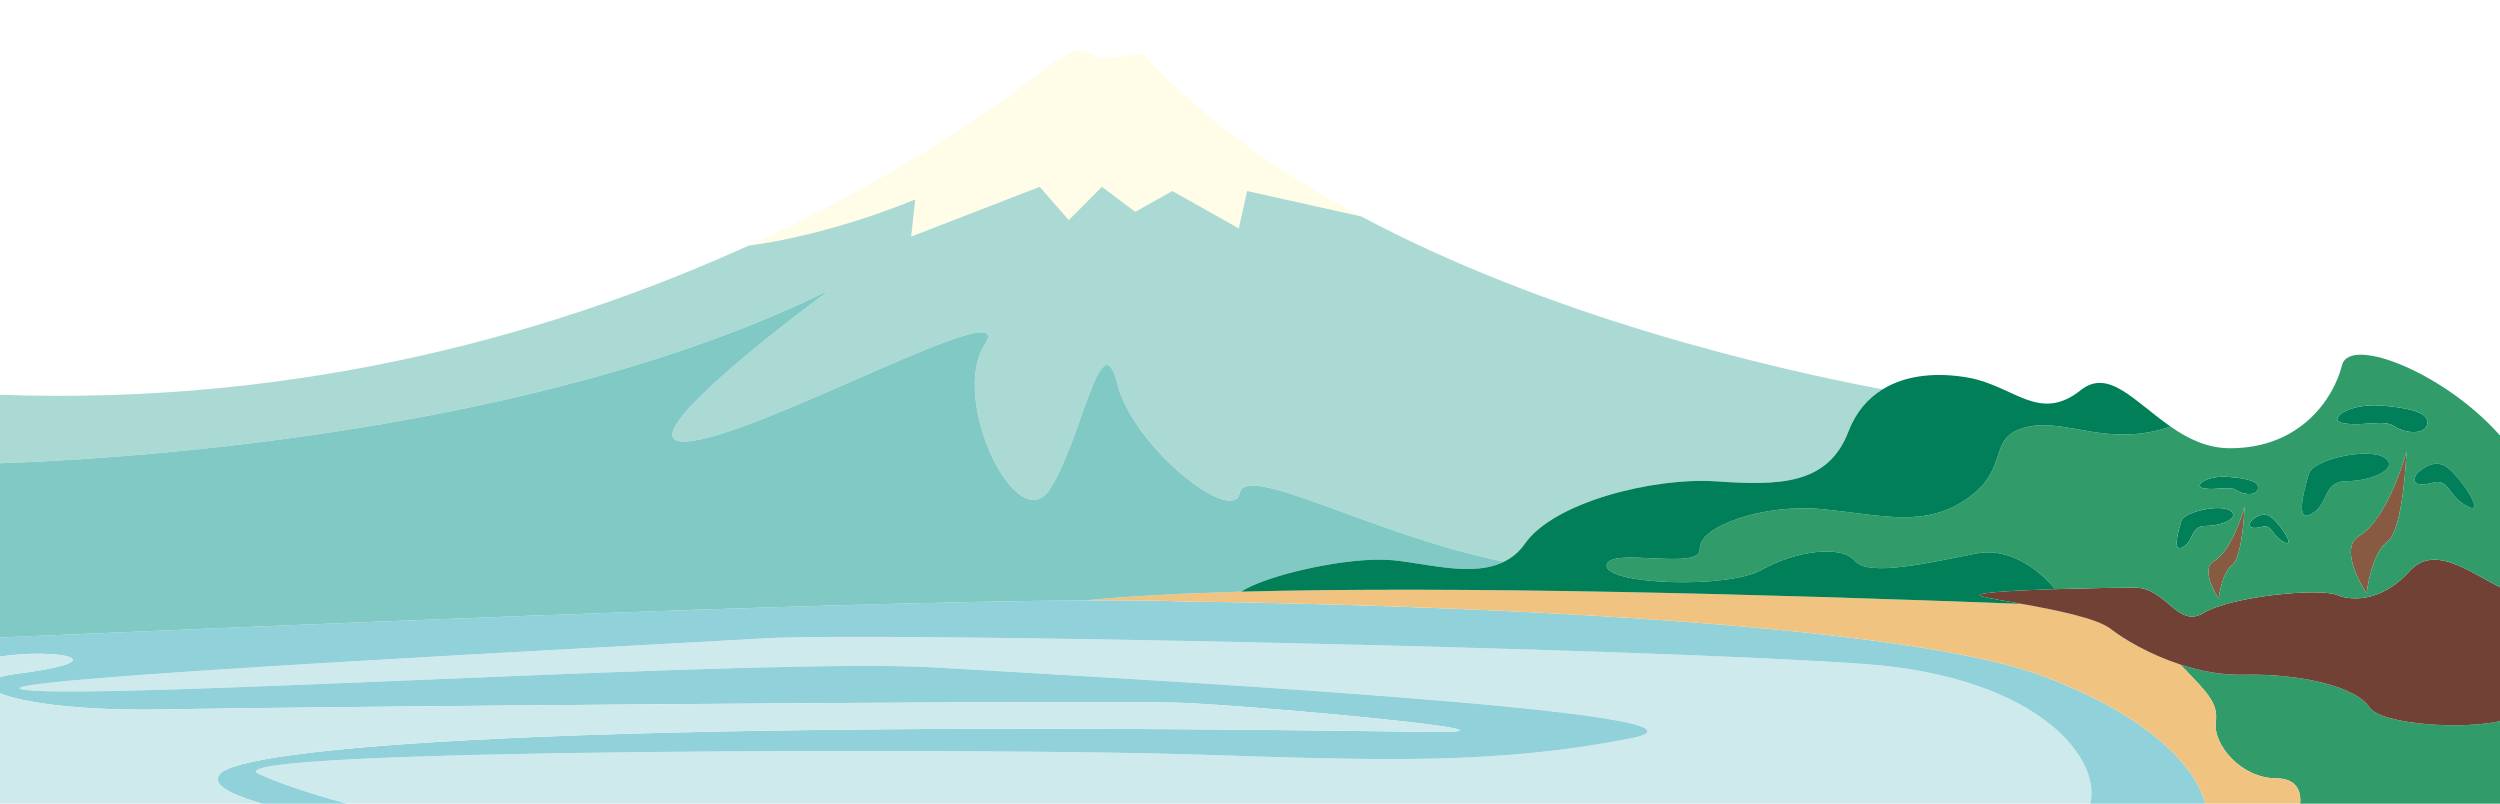
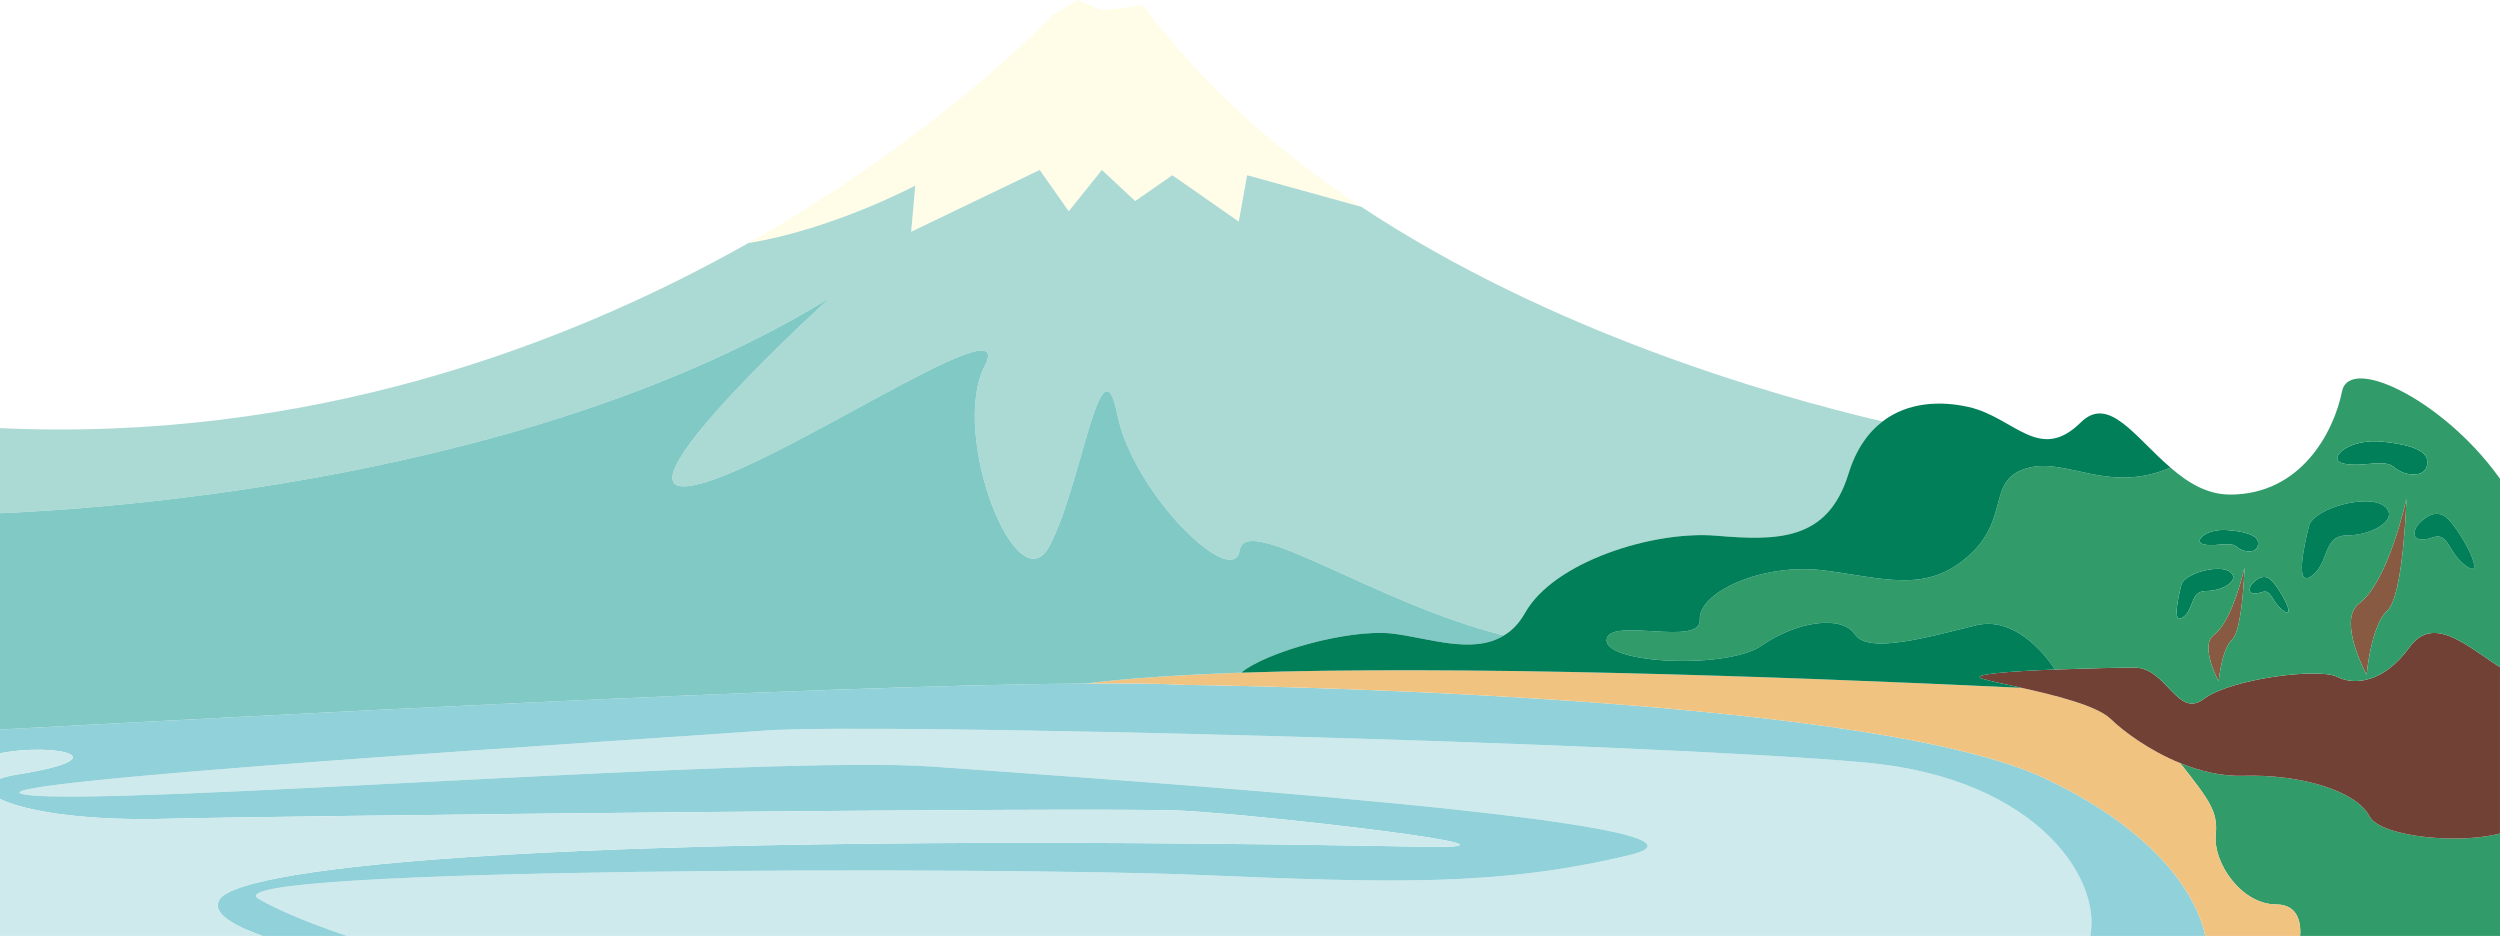
- <svg xmlns="http://www.w3.org/2000/svg" width="99.057mm" height="31.844mm" viewBox="0 0 99.057 31.844" version="1.1" id="svg8">
+ <svg xmlns="http://www.w3.org/2000/svg" width="79.781mm" height="29.867mm" viewBox="0 0 79.781 29.867" version="1.1" id="svg8">
  <defs id="defs2">
    <clipPath clipPathUnits="userSpaceOnUse" id="clipPath4825">
      <rect style="opacity:1;fill:#00ff00;fill-opacity:1;fill-rule:nonzero;stroke:none;stroke-width:2;stroke-linecap:square;stroke-linejoin:miter;stroke-miterlimit:4;stroke-dasharray:none;stroke-dashoffset:0;stroke-opacity:1;paint-order:normal" id="rect4827" width="374.39" height="120.357" x="119.811" y="274.334" />
    </clipPath>
  </defs>
-   <g id="layer1" transform="translate(79.24137,-121.1236)">
-     <g id="Layer_1" transform="matrix(-0.2645833,0,0,0.2645833,51.51598,48.53945)" clip-path="url(#clipPath4825)">
+   <g id="layer1" transform="translate(79.24137,-123.1012)">
+     <g id="Layer_1" transform="matrix(-0.2130949,0,0,0.2645833,26.07033,48.53945)" clip-path="url(#clipPath4825)">
      <path id="path4592" d="m 314.838,387.332 c 28.505,-0.963 148.831,-0.963 140.625,2.897 -5.653,2.637 -16.031,5.301 -22.036,6.722 0,0 -0.022,0 -0.063,0 l -252,-1.674 c -2.482,-6.763 7.08,-19.547 33.44,-21.494 32.85,-2.405 148.831,-4.816 164.785,-3.86 15.939,0.963 123.229,6.3 110.672,7.748 -12.586,1.449 -111.178,-4.844 -135.817,-3.396 -24.65,1.455 -124.192,6.757 -104.384,10.646 19.828,3.859 36.252,3.367 64.778,2.411" style="fill:#cfeaed" />
      <path id="path4596" d="m 158.062,350.214 c 0,0 1.737,6.469 4.599,8.171 2.18,1.314 -0.718,5.603 -0.718,5.603 0,0 -0.436,-3.86 -2.004,-5.02 -1.588,-1.16 -1.877,-8.754 -1.877,-8.754" style="fill:#885a41" />
      <path id="path4600" d="m 357.749,309.764 -19.251,-7.453 -4.352,4.985 -4.958,-4.985 -4.992,3.747 -5.561,-3.115 -9.949,5.597 -1.251,-5.597 -17.101,3.811 c 12.382,-6.623 23.836,-14.618 32.653,-24.307 l 6.201,0.612 3.713,-1.251 3.741,1.89 c 0,0 16.439,14.148 45.492,27.43 -12.762,-1.688 -24.996,-6.934 -24.996,-6.934 l 0.611,5.57" style="fill:#fffde8" />
      <path id="path4604" d="m 490.261,377.671 c 12.557,-1.448 -94.733,-6.785 -110.672,-7.748 -15.954,-0.956 -131.935,1.455 -164.785,3.86 -26.36,1.947 -35.922,14.731 -33.44,21.494 l -17.537,-0.126 c 1.274,-5.914 8.523,-13.598 24.35,-19.54 27.633,-10.35 128.58,-11.194 128.58,-11.194 3.558,-0.168 8.635,-0.203 14.892,-0.168 39.439,0.203 125.002,3.937 164.384,5.625 l 0.091,3.191 c -7.783,-1.975 -21.986,-0.09 -4.415,2.173 10.351,1.358 0.464,5.794 -22.233,5.33 -15.461,-0.338 -140.147,-1.448 -152.227,-0.984 -12.094,0.492 -57.044,4.669 -36.252,4.352 130.485,-1.919 176.877,2.433 180.267,6.293 2.636,3.016 -10.962,5.738 -17.016,6.786 l -10.821,-0.064 c 6.005,-1.421 16.383,-4.085 22.036,-6.722 8.206,-3.86 -112.12,-3.86 -140.625,-2.897 -28.526,0.956 -44.95,1.448 -64.778,-2.411 -19.808,-3.889 79.734,-9.191 104.384,-10.646 24.639,-1.448 123.231,4.845 135.817,3.396" style="fill:#91d1d9" />
      <path id="path4610" d="m 156.052,347.198 c 0.154,-1.019 2.727,-1.308 4.176,-1.421 3.572,-0.38 5.738,1.421 3.86,1.709 -1.857,0.288 -3.86,-0.436 -4.872,0.288 -1.014,0.725 -3.362,0.901 -3.164,-0.576" style="fill:#007f58" />
      <path id="path4614" d="m 167.709,373.847 c -4.374,4.464 -5.681,5.849 -5.337,8.64 0.443,3.305 -3.768,8.41 -9.07,8.41 -3.389,0 -3.797,2.433 -3.516,4.176 l -30.557,-0.211 v -12.663 c 5.913,1.533 18.471,0.633 20.129,-1.947 1.991,-3.073 10.407,-5.077 18.817,-4.873 3.276,0.085 6.546,-0.548 9.534,-1.532" style="fill:#319c6a" />
      <path id="path4616" d="m 154.054,351.804 c 1.421,-1.16 3.023,0.554 3.023,0.554 0.577,0.872 0,1.301 -1.602,0.872 -1.562,-0.435 -1.421,1.294 -3.305,2.292 -1.857,1.013 0.436,-2.586 1.884,-3.718" style="fill:#007f58" />
      <path id="path4618" d="m 162.372,382.487 c -0.344,-2.791 0.963,-4.176 5.337,-8.64 4.612,-1.512 8.501,-3.832 10.378,-5.309 2.067,-1.625 8.36,-2.876 13.373,-3.769 38.68,-1.477 84.607,-2.7 116.859,-1.829 9.008,0.261 16.925,0.668 23.33,1.309 -6.257,-0.035 -11.334,0 -14.892,0.168 0,0 -100.947,0.844 -128.58,11.194 -15.827,5.942 -23.076,13.626 -24.35,19.54 l -14.041,-0.078 c -0.281,-1.743 0.127,-4.176 3.516,-4.176 5.302,0 9.513,-5.105 9.07,-8.41" style="fill:#f0c381" />
      <path id="path4622" d="m 167.709,373.847 c -2.988,0.984 -6.258,1.617 -9.534,1.532 -8.41,-0.204 -16.826,1.8 -18.817,4.873 -1.658,2.58 -14.216,3.48 -20.129,1.947 v -19.638 c 5.104,-2.46 10.377,-6.87 14.153,-2.665 3.769,4.205 8.178,4.641 10.843,3.537 2.671,-1.104 15.954,0.232 19.926,2.671 3.995,2.434 5.534,-3.775 10.407,-3.775 2.052,0 7.045,0.092 11.889,0.232 6.638,0.204 12.958,0.583 10.899,1.104 -1.189,0.295 -3.368,0.675 -5.886,1.104 -5.013,0.893 -11.306,2.144 -13.373,3.769 -1.877,1.477 -5.766,3.797 -10.378,5.309" style="fill:#724135" />
      <path id="path4624" d="m 137.151,335.104 c 5.485,-0.555 8.838,2.207 5.977,2.637 -2.904,0.464 -5.977,-0.668 -7.545,0.464 -1.539,1.104 -5.195,1.399 -4.865,-0.894 0.224,-1.539 4.197,-2.003 6.433,-2.207" style="fill:#007f58" />
      <path id="path4626" d="m 391.177,340.44 c -11.096,-0.963 -49.781,-22.703 -44.446,-14.491 5.302,8.234 -4.843,28.99 -9.681,21.741 -4.817,-7.25 -7.721,-25.601 -10.154,-15.954 -2.405,9.689 -17.395,21.29 -18.351,16.447 -0.929,-4.669 -20.384,6.468 -39.579,10.265 -1.195,-0.577 -2.264,-1.449 -3.136,-2.7 -4.339,-6.229 -19.245,-9.942 -28.582,-9.331 -9.316,0.633 -16.763,0.633 -19.863,-7.453 -1.132,-2.96 -2.933,-4.985 -5.105,-6.32 17.051,-3.221 49.929,-10.907 78.054,-25.89 l 17.101,-3.811 1.251,5.597 9.949,-5.597 5.561,3.115 4.992,-3.747 4.958,4.985 4.352,-4.985 19.251,7.453 -0.611,-5.57 c 0,0 12.234,5.246 24.996,6.934 27.435,12.459 66.08,24.124 112.767,22.296 l 0.317,10.321 c -16.854,-0.519 -80.754,-3.937 -125.29,-26.008 0,0 32.358,23.688 21.249,22.703" style="fill:#abd9d4" />
      <path id="path4628" d="m 133.818,341.952 c 0,0 2.665,9.971 7.074,12.636 3.361,2.004 -1.104,8.613 -1.104,8.613 0,0 -0.661,-5.976 -3.101,-7.741 -2.44,-1.766 -2.869,-13.508 -2.869,-13.508" style="fill:#885a41" />
      <path id="path4630" d="m 163.8,353.09 c -2.434,0 -5.161,-1.286 -3.572,-2.299 1.54,-0.984 6.876,0.141 7.312,1.567 0.436,1.45 1.449,4.902 -0.288,3.882 -1.716,-1.013 -0.991,-3.15 -3.452,-3.15" style="fill:#007f58" />
      <path id="path4632" d="m 142.663,346.382 c 3.77,0 2.658,3.34 5.33,4.88 2.637,1.561 1.098,-3.776 0.436,-5.977 -0.66,-2.208 -8.901,-3.951 -11.278,-2.439 -2.433,1.54 1.765,3.536 5.512,3.536 z m 14.414,5.976 c 0,0 -1.602,-1.714 -3.023,-0.554 -1.448,1.132 -3.741,4.731 -1.884,3.718 1.884,-0.998 1.743,-2.727 3.305,-2.292 1.602,0.429 2.179,0 1.602,-0.872 z m 41.162,4.867 c -5.534,-1.07 -10.027,3.164 -11.792,5.336 -4.844,-0.14 -9.837,-0.232 -11.889,-0.232 -4.873,0 -6.412,6.209 -10.407,3.775 -3.972,-2.439 -17.255,-3.775 -19.926,-2.671 -2.665,1.104 -7.074,0.668 -10.843,-3.537 -3.776,-4.205 -9.049,0.205 -14.153,2.665 v -22.324 c 8.121,-9.773 23.083,-15.806 24.237,-11.222 1.251,4.992 6.208,12.445 16.762,12.445 3.459,0 6.356,-1.448 8.929,-3.255 9.134,3.192 15.462,-1.132 21.115,0 6.645,1.314 2.672,5.977 9.078,10.617 6.433,4.669 12.838,2.665 21.922,1.765 9.071,-0.865 18.613,2.665 18.374,5.97 -0.225,3.339 13.718,-0.429 13.95,2.439 0.231,2.898 -18.148,3.565 -23.253,0.661 -5.076,-2.861 -11.946,-3.755 -13.949,-1.322 -1.998,2.434 -11.279,0.226 -18.155,-1.11 z m -35.578,1.16 c -2.862,-1.702 -4.599,-8.171 -4.599,-8.171 0,0 0.289,7.594 1.877,8.754 1.568,1.16 2.004,5.02 2.004,5.02 0,0 2.898,-4.289 0.718,-5.603 z m -32.815,-11.764 c 2.432,0.661 3.304,0 2.432,-1.336 0,0 -2.432,-2.665 -4.662,-0.899 -2.207,1.793 -5.751,7.304 -2.875,5.765 2.875,-1.533 2.672,-4.205 5.105,-3.53 z m 11.046,7.967 c -4.409,-2.665 -7.074,-12.636 -7.074,-12.636 0,0 0.429,11.742 2.869,13.508 2.44,1.765 3.101,7.741 3.101,7.741 0,0 4.465,-6.609 1.104,-8.613 z m 18.324,-6.814 c 1.012,-0.724 3.015,0 4.872,-0.288 1.878,-0.288 -0.288,-2.089 -3.86,-1.709 -1.449,0.113 -4.022,0.402 -4.176,1.421 -0.198,1.477 2.15,1.301 3.164,0.576 z m -16.088,-10.033 c 2.861,-0.43 -0.492,-3.192 -5.977,-2.637 -2.236,0.204 -6.209,0.668 -6.433,2.207 -0.33,2.293 3.326,1.998 4.865,0.894 1.568,-1.132 4.641,0 7.545,-0.464 z m 17.1,13.05 c -1.589,1.013 1.138,2.299 3.572,2.299 2.461,0 1.736,2.137 3.452,3.15 1.737,1.02 0.724,-2.432 0.288,-3.882 -0.436,-1.426 -5.772,-2.551 -7.312,-1.567" style="fill:#319c6a" />
      <path id="path4634" d="m 346.731,325.949 c -5.335,-8.212 33.35,13.528 44.446,14.491 11.109,0.985 -21.249,-22.703 -21.249,-22.703 44.536,22.071 108.436,25.489 125.29,26.008 l 0.815,26.129 c -39.382,-1.688 -124.945,-5.422 -164.384,-5.625 -6.405,-0.641 -14.322,-1.048 -23.33,-1.309 -3.656,-2.461 -16.045,-5.308 -22.626,-4.717 -5.421,0.513 -12.058,2.573 -16.727,0.225 19.195,-3.797 38.65,-14.934 39.579,-10.265 0.956,4.843 15.946,-6.758 18.351,-16.447 2.433,-9.647 5.337,8.704 10.154,15.954 4.838,7.249 14.983,-13.507 9.681,-21.741" style="fill:#81c9c5" />
      <path id="path4636" d="m 461.264,390.229 c -3.39,-3.86 -49.782,-8.212 -180.267,-6.293 -20.792,0.317 24.158,-3.86 36.252,-4.352 12.08,-0.464 136.766,0.646 152.227,0.984 22.697,0.464 32.584,-3.972 22.233,-5.33 -17.571,-2.263 -3.368,-4.148 4.415,-2.173 l 0.746,24.293 -52.622,-0.343 c 6.054,-1.048 19.652,-3.77 17.016,-6.786" style="fill:#cfeaed" />
      <path id="path4640" d="m 186.447,362.561 c 1.765,-2.172 6.258,-6.406 11.792,-5.336 6.876,1.336 16.157,3.544 18.155,1.11 2.003,-2.433 8.873,-1.539 13.949,1.322 5.105,2.904 23.484,2.237 23.253,-0.661 -0.232,-2.868 -14.175,0.9 -13.95,-2.439 0.239,-3.305 -9.303,-6.835 -18.374,-5.97 -9.084,0.9 -15.489,2.904 -21.922,-1.765 -6.406,-4.64 -2.433,-9.303 -9.078,-10.617 -5.653,-1.132 -11.981,3.192 -21.115,0 5.337,-3.678 9.254,-8.782 13.43,-5.449 6.23,4.957 9.942,-0.605 16.791,-1.857 4.316,-0.78 9.154,-0.576 12.902,1.745 2.172,1.335 3.973,3.36 5.105,6.32 3.1,8.086 10.547,8.086 19.863,7.453 9.337,-0.611 24.243,3.102 28.582,9.331 0.872,1.251 1.941,2.123 3.136,2.7 4.669,2.348 11.306,0.288 16.727,-0.225 6.581,-0.591 18.97,2.256 22.626,4.717 -32.252,-0.871 -78.179,0.352 -116.859,1.829 2.518,-0.429 4.697,-0.809 5.886,-1.104 2.059,-0.521 -4.261,-0.9 -10.899,-1.104" style="fill:#007f58" />
      <path id="path4642" d="m 147.993,351.262 c -2.672,-1.54 -1.56,-4.88 -5.33,-4.88 -3.747,0 -7.945,-1.996 -5.512,-3.536 2.377,-1.512 10.618,0.231 11.278,2.439 0.662,2.201 2.201,7.538 -0.436,5.977" style="fill:#007f58" />
      <path id="path4644" d="m 132.278,345.285 c 0.872,1.336 0,1.997 -2.432,1.336 -2.433,-0.675 -2.23,1.997 -5.105,3.53 -2.876,1.539 0.668,-3.972 2.875,-5.765 2.23,-1.766 4.662,0.899 4.662,0.899" style="fill:#007f58" />
    </g>
  </g>
</svg>
